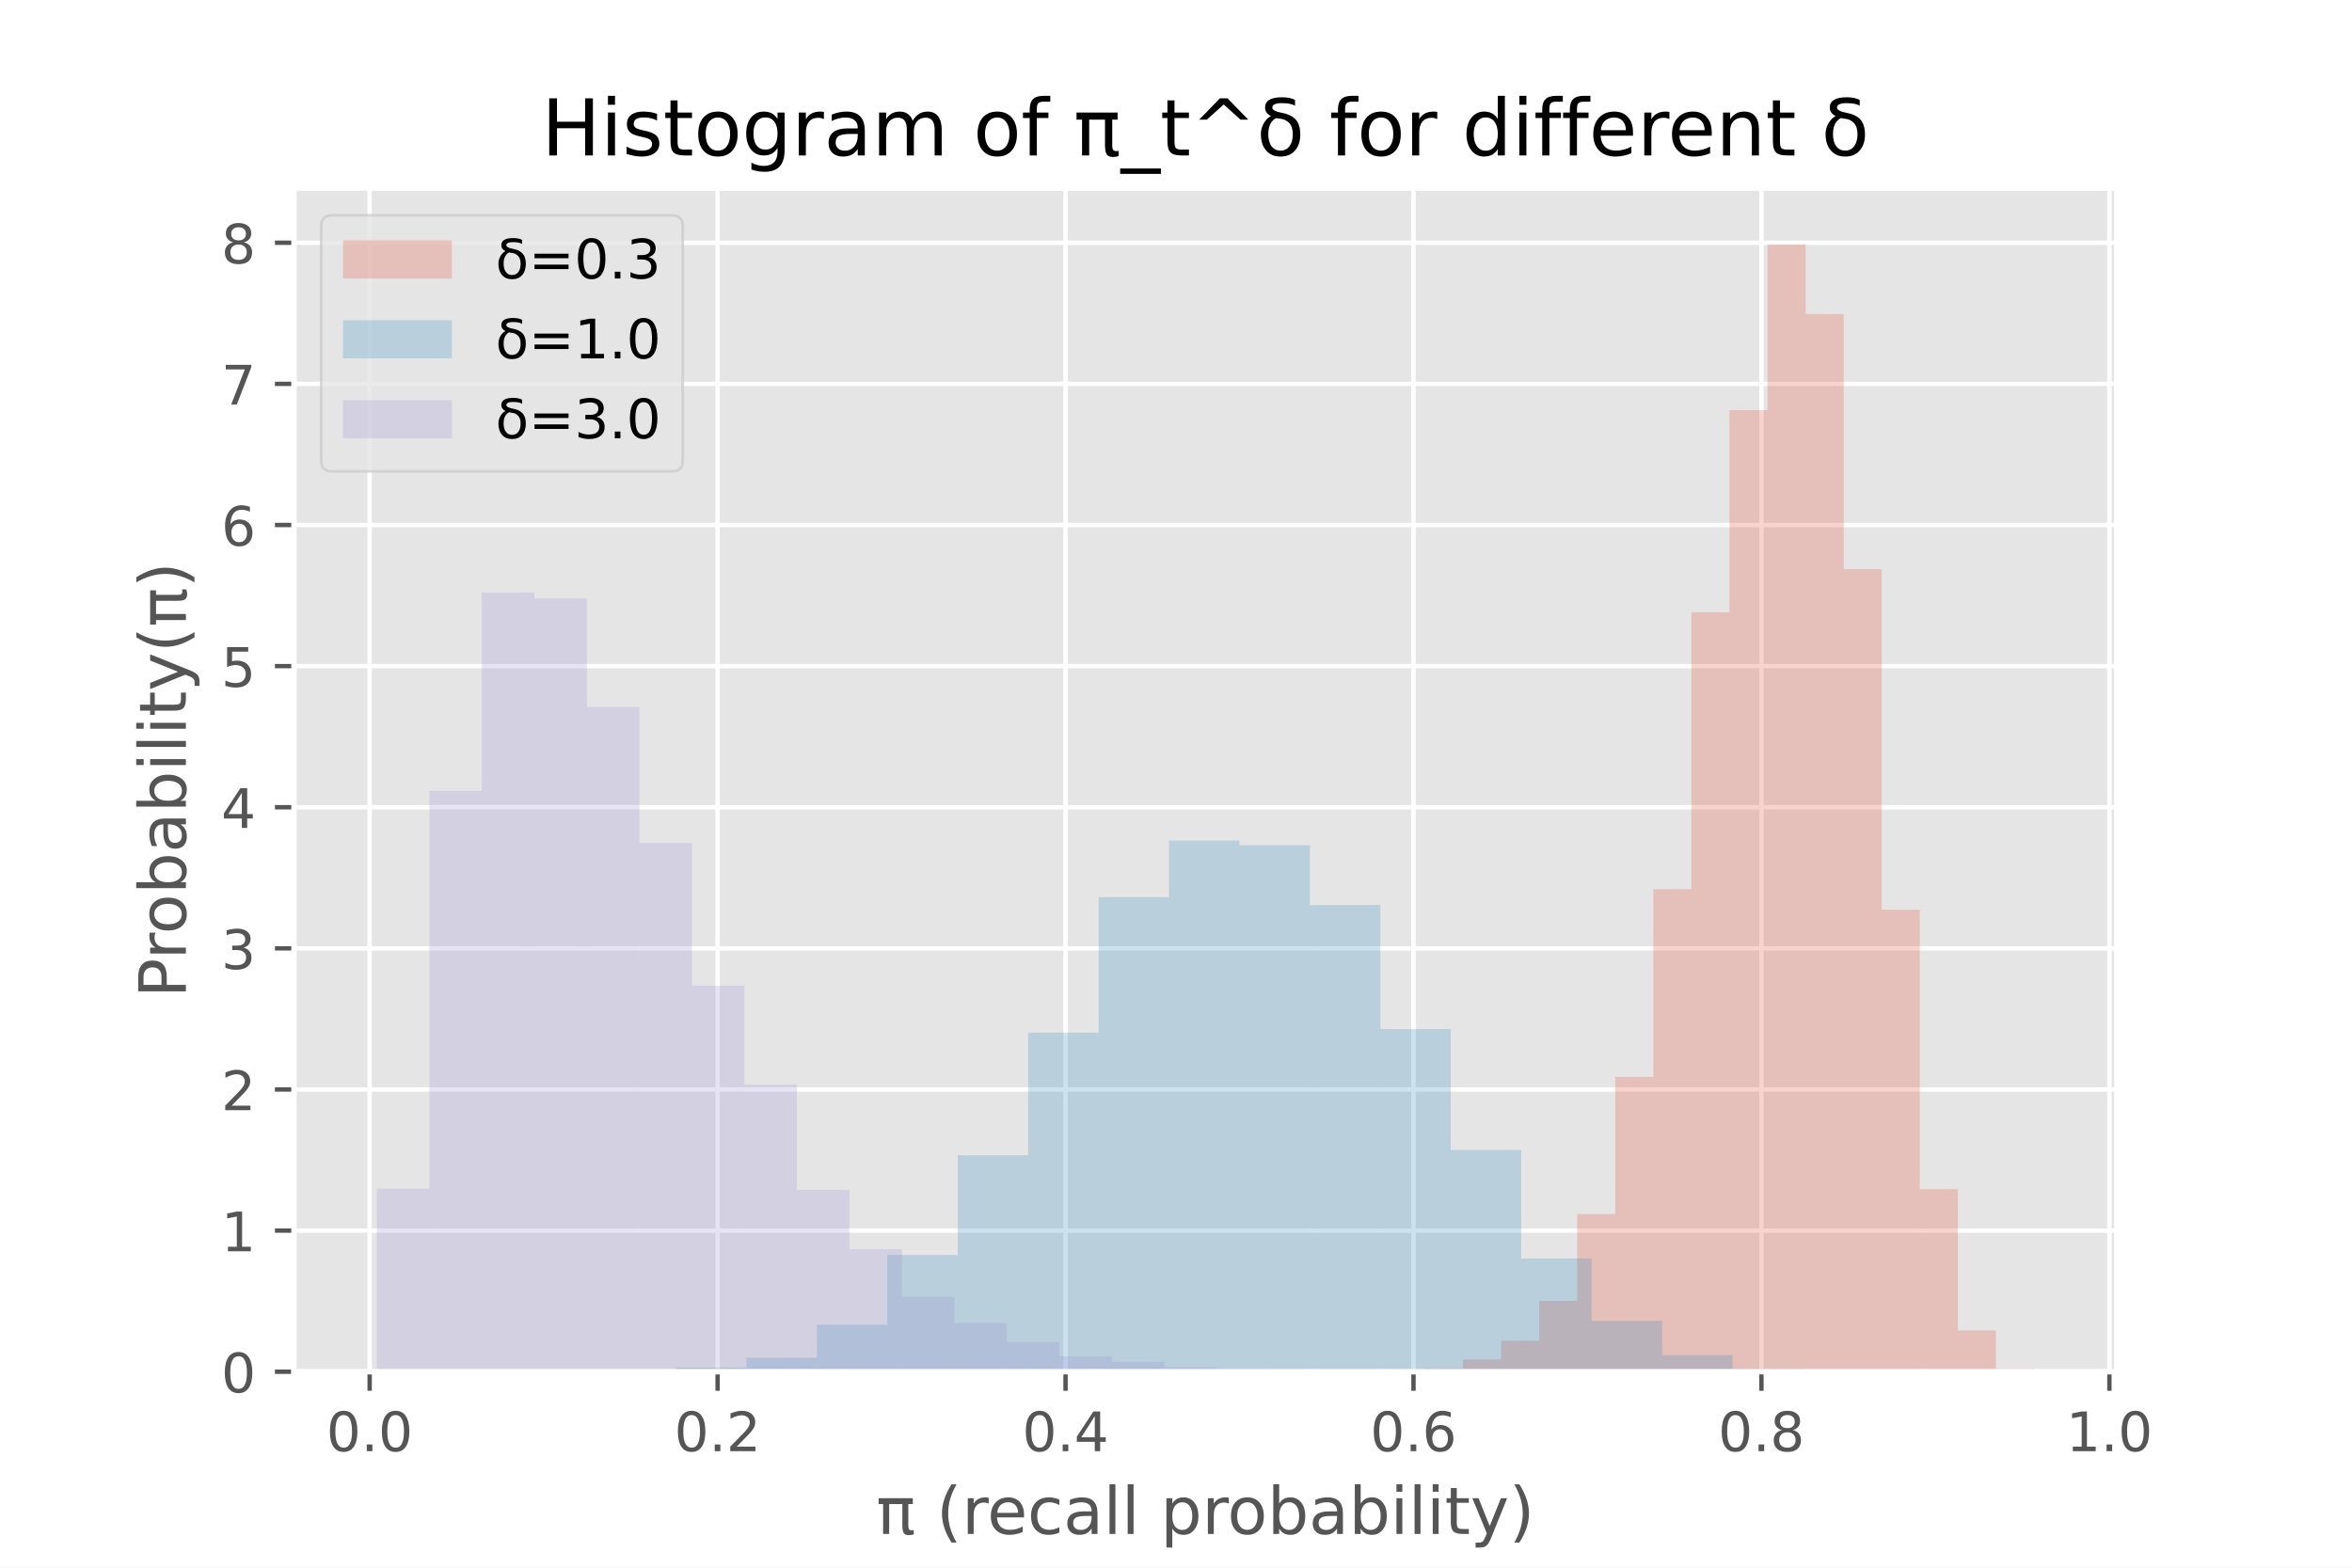
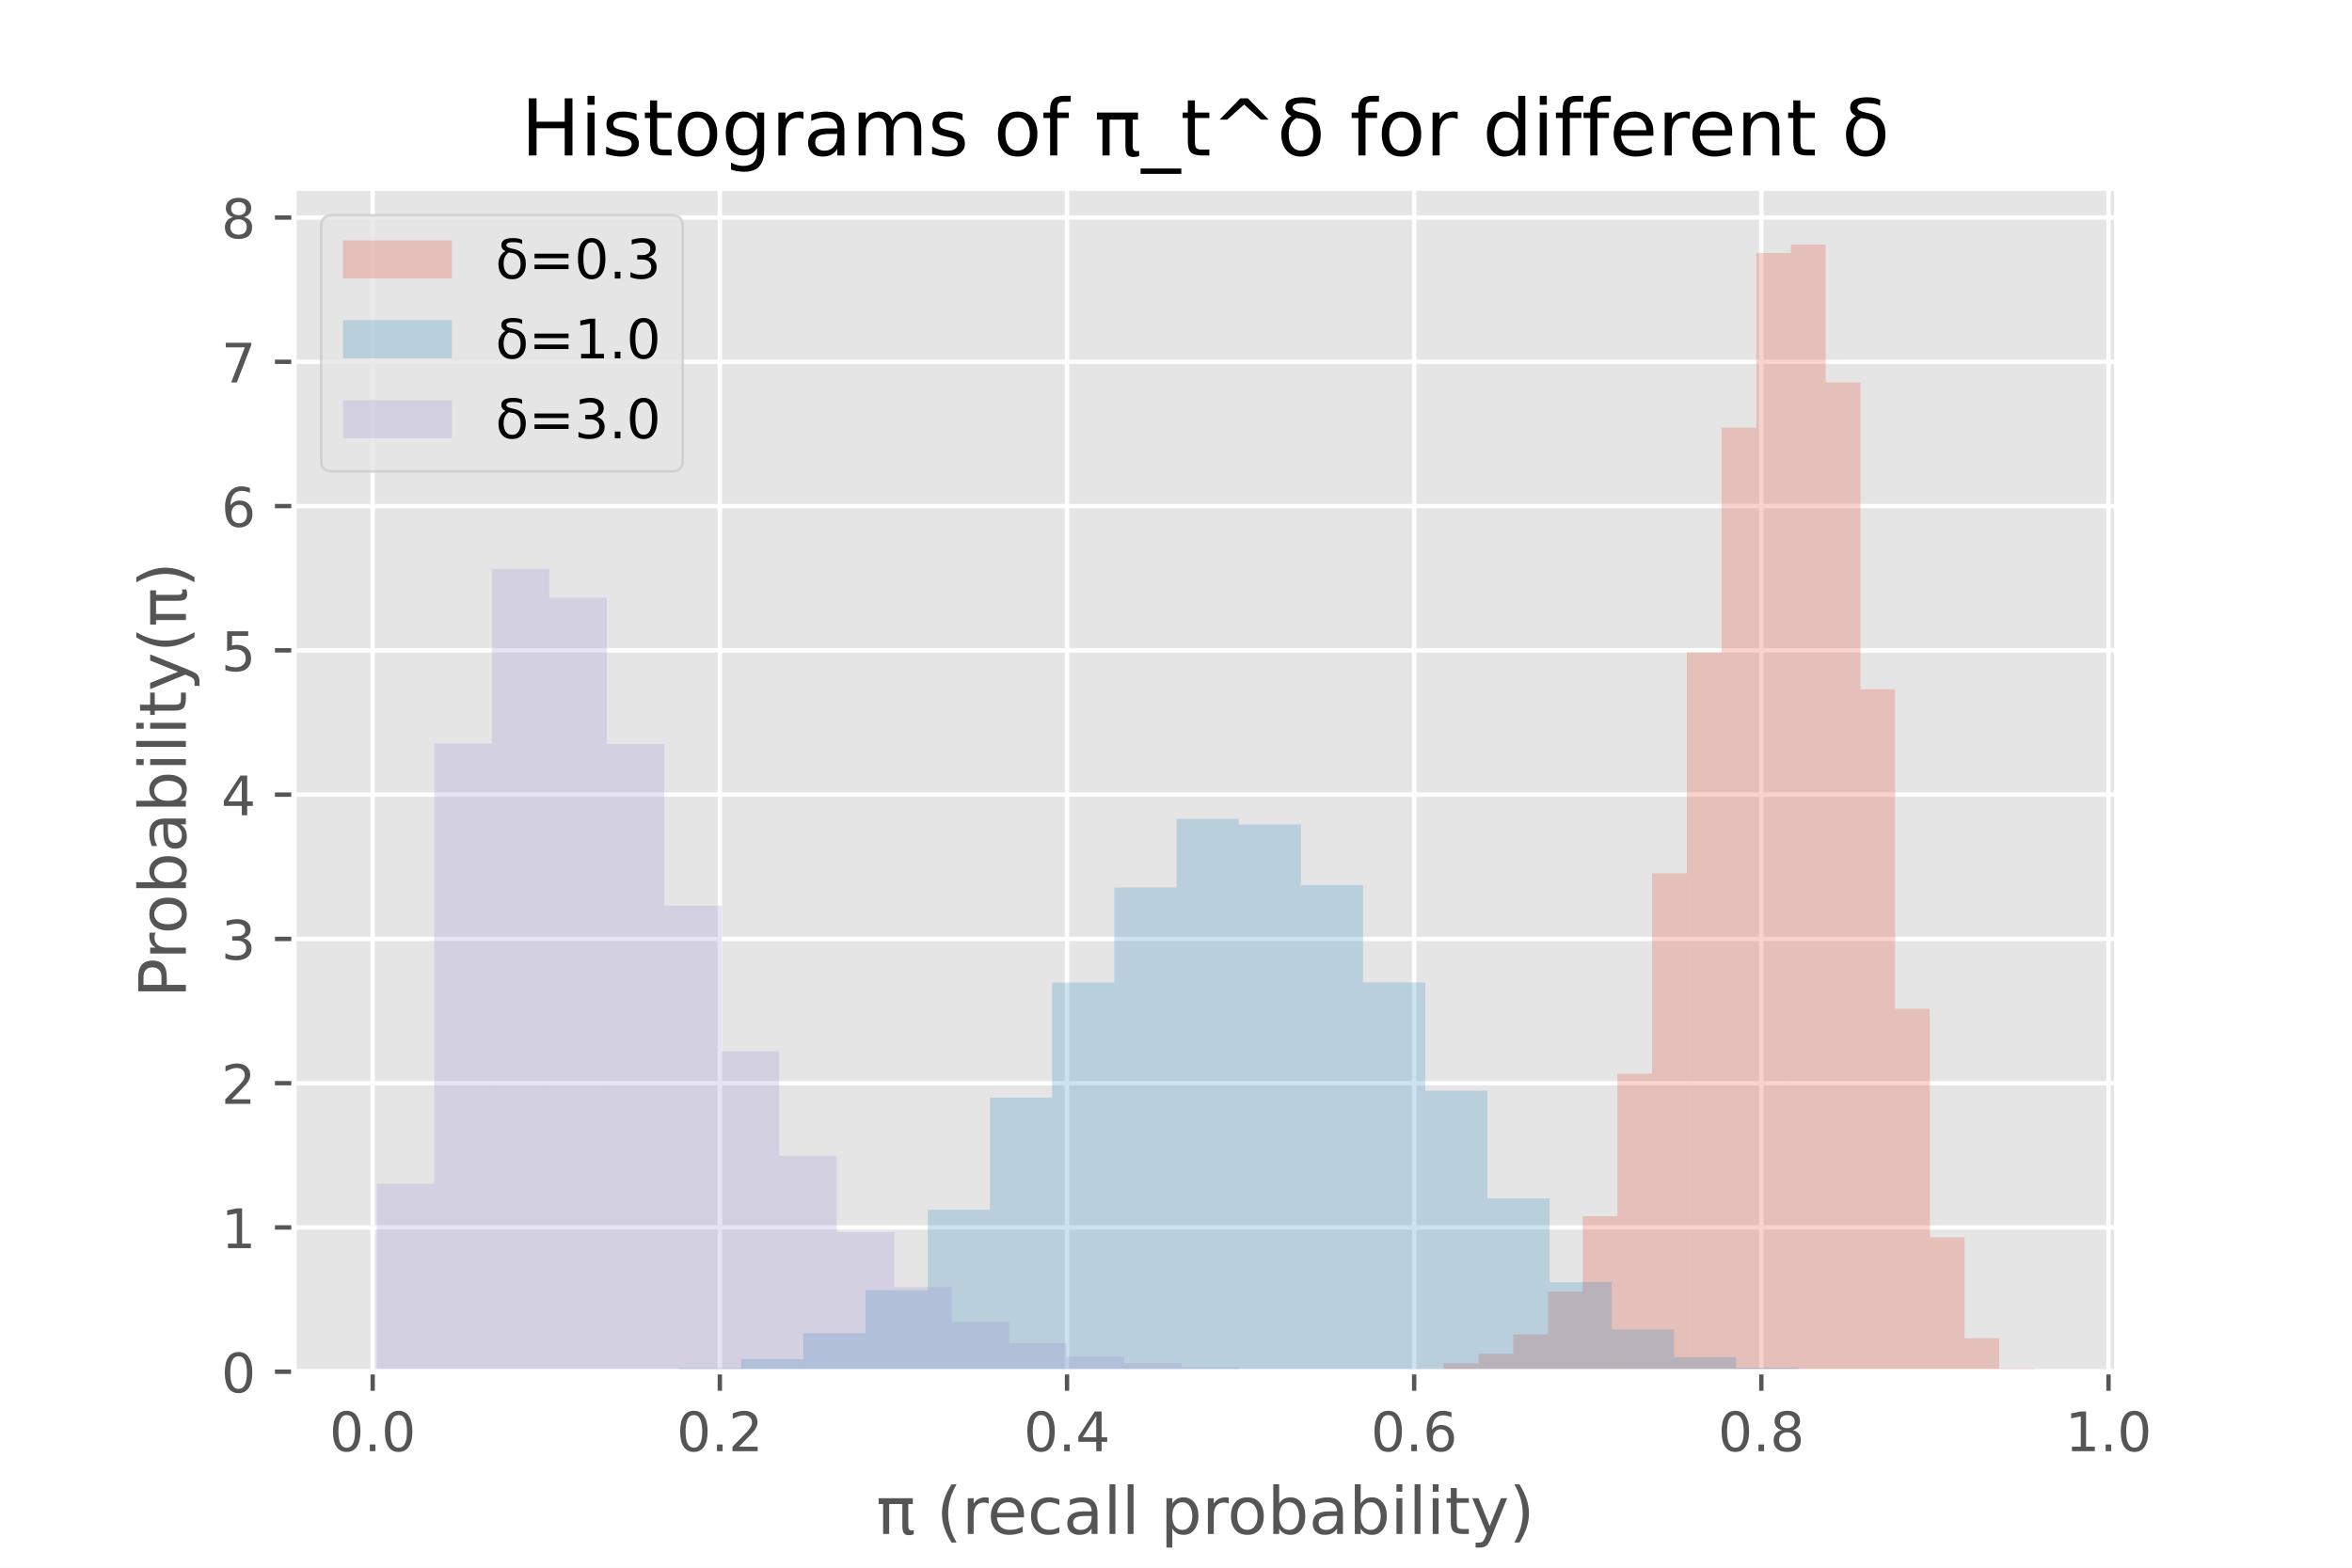
<svg xmlns="http://www.w3.org/2000/svg" xmlns:xlink="http://www.w3.org/1999/xlink" height="288pt" version="1.1" viewBox="0 0 432 288" width="432pt">
  <defs>
    <style type="text/css">
*{stroke-linecap:butt;stroke-linejoin:round;}
  </style>
  </defs>
  <g id="figure_1">
    <g id="patch_1">
      <path d="M 0 288  L 432 288  L 432 0  L 0 0  z " style="fill:#ffffff;" />
    </g>
    <g id="axes_1">
      <g id="patch_2">
        <path d="M 54 252  L 388.8 252  L 388.8 34.56  L 54 34.56  z " style="fill:#e5e5e5;" />
      </g>
      <g id="matplotlib.axis_1">
        <g id="xtick_1">
          <g id="line2d_1">
-             <path clip-path="url(#p11c2af226e)" d="M 67.895 252  L 67.895 34.56  " style="fill:none;stroke:#ffffff;stroke-linecap:square;stroke-width:0.8;" />
+             <path clip-path="url(#p86a3fba70f)" d="M 68.453 252  L 68.453 34.56  " style="fill:none;stroke:#ffffff;stroke-linecap:square;stroke-width:0.8;" />
          </g>
          <g id="line2d_2">
            <defs>
-               <path d="M 0 0  L 0 3.5  " id="mf89845ce5e" style="stroke:#555555;stroke-width:0.8;" />
+               <path d="M 0 0  L 0 3.5  " id="m548a7427c8" style="stroke:#555555;stroke-width:0.8;" />
            </defs>
            <g>
-               <use style="fill:#555555;stroke:#555555;stroke-width:0.8;" x="67.895" xlink:href="#mf89845ce5e" y="252" />
+               <use style="fill:#555555;stroke:#555555;stroke-width:0.8;" x="68.453" xlink:href="#m548a7427c8" y="252" />
            </g>
          </g>
          <g id="text_1">
-             <text style="fill:#555555;font-family:DejaVu Sans;font-size:10px;font-style:normal;font-weight:400;text-anchor:middle;" transform="rotate(-0, 67.89538, 266.5984)" x="67.895" y="266.598">0.0</text>
+             <text style="fill:#555555;font-family:DejaVu Sans;font-size:10px;font-style:normal;font-weight:400;text-anchor:middle;" transform="rotate(-0, 68.45285, 266.5984)" x="68.453" y="266.598">0.0</text>
          </g>
        </g>
        <g id="xtick_2">
          <g id="line2d_3">
-             <path clip-path="url(#p11c2af226e)" d="M 131.804 252  L 131.804 34.56  " style="fill:none;stroke:#ffffff;stroke-linecap:square;stroke-width:0.8;" />
+             <path clip-path="url(#p86a3fba70f)" d="M 132.217 252  L 132.217 34.56  " style="fill:none;stroke:#ffffff;stroke-linecap:square;stroke-width:0.8;" />
          </g>
          <g id="line2d_4">
            <g>
-               <use style="fill:#555555;stroke:#555555;stroke-width:0.8;" x="131.804" xlink:href="#mf89845ce5e" y="252" />
+               <use style="fill:#555555;stroke:#555555;stroke-width:0.8;" x="132.217" xlink:href="#m548a7427c8" y="252" />
            </g>
          </g>
          <g id="text_2">
-             <text style="fill:#555555;font-family:DejaVu Sans;font-size:10px;font-style:normal;font-weight:400;text-anchor:middle;" transform="rotate(-0, 131.8044, 266.5984)" x="131.804" y="266.598">0.2</text>
+             <text style="fill:#555555;font-family:DejaVu Sans;font-size:10px;font-style:normal;font-weight:400;text-anchor:middle;" transform="rotate(-0, 132.2174, 266.5984)" x="132.217" y="266.598">0.2</text>
          </g>
        </g>
        <g id="xtick_3">
          <g id="line2d_5">
-             <path clip-path="url(#p11c2af226e)" d="M 195.713 252  L 195.713 34.56  " style="fill:none;stroke:#ffffff;stroke-linecap:square;stroke-width:0.8;" />
+             <path clip-path="url(#p86a3fba70f)" d="M 195.982 252  L 195.982 34.56  " style="fill:none;stroke:#ffffff;stroke-linecap:square;stroke-width:0.8;" />
          </g>
          <g id="line2d_6">
            <g>
-               <use style="fill:#555555;stroke:#555555;stroke-width:0.8;" x="195.713" xlink:href="#mf89845ce5e" y="252" />
+               <use style="fill:#555555;stroke:#555555;stroke-width:0.8;" x="195.982" xlink:href="#m548a7427c8" y="252" />
            </g>
          </g>
          <g id="text_3">
-             <text style="fill:#555555;font-family:DejaVu Sans;font-size:10px;font-style:normal;font-weight:400;text-anchor:middle;" transform="rotate(-0, 195.7133, 266.5984)" x="195.713" y="266.598">0.4</text>
+             <text style="fill:#555555;font-family:DejaVu Sans;font-size:10px;font-style:normal;font-weight:400;text-anchor:middle;" transform="rotate(-0, 195.9819, 266.5984)" x="195.982" y="266.598">0.4</text>
          </g>
        </g>
        <g id="xtick_4">
          <g id="line2d_7">
-             <path clip-path="url(#p11c2af226e)" d="M 259.622 252  L 259.622 34.56  " style="fill:none;stroke:#ffffff;stroke-linecap:square;stroke-width:0.8;" />
+             <path clip-path="url(#p86a3fba70f)" d="M 259.746 252  L 259.746 34.56  " style="fill:none;stroke:#ffffff;stroke-linecap:square;stroke-width:0.8;" />
          </g>
          <g id="line2d_8">
            <g>
-               <use style="fill:#555555;stroke:#555555;stroke-width:0.8;" x="259.622" xlink:href="#mf89845ce5e" y="252" />
+               <use style="fill:#555555;stroke:#555555;stroke-width:0.8;" x="259.746" xlink:href="#m548a7427c8" y="252" />
            </g>
          </g>
          <g id="text_4">
-             <text style="fill:#555555;font-family:DejaVu Sans;font-size:10px;font-style:normal;font-weight:400;text-anchor:middle;" transform="rotate(-0, 259.6223, 266.5984)" x="259.622" y="266.598">0.6</text>
+             <text style="fill:#555555;font-family:DejaVu Sans;font-size:10px;font-style:normal;font-weight:400;text-anchor:middle;" transform="rotate(-0, 259.7464, 266.5984)" x="259.746" y="266.598">0.6</text>
          </g>
        </g>
        <g id="xtick_5">
          <g id="line2d_9">
-             <path clip-path="url(#p11c2af226e)" d="M 323.531 252  L 323.531 34.56  " style="fill:none;stroke:#ffffff;stroke-linecap:square;stroke-width:0.8;" />
+             <path clip-path="url(#p86a3fba70f)" d="M 323.511 252  L 323.511 34.56  " style="fill:none;stroke:#ffffff;stroke-linecap:square;stroke-width:0.8;" />
          </g>
          <g id="line2d_10">
            <g>
-               <use style="fill:#555555;stroke:#555555;stroke-width:0.8;" x="323.531" xlink:href="#mf89845ce5e" y="252" />
+               <use style="fill:#555555;stroke:#555555;stroke-width:0.8;" x="323.511" xlink:href="#m548a7427c8" y="252" />
            </g>
          </g>
          <g id="text_5">
-             <text style="fill:#555555;font-family:DejaVu Sans;font-size:10px;font-style:normal;font-weight:400;text-anchor:middle;" transform="rotate(-0, 323.5313, 266.5984)" x="323.531" y="266.598">0.8</text>
+             <text style="fill:#555555;font-family:DejaVu Sans;font-size:10px;font-style:normal;font-weight:400;text-anchor:middle;" transform="rotate(-0, 323.5109, 266.5984)" x="323.511" y="266.598">0.8</text>
          </g>
        </g>
        <g id="xtick_6">
          <g id="line2d_11">
-             <path clip-path="url(#p11c2af226e)" d="M 387.44 252  L 387.44 34.56  " style="fill:none;stroke:#ffffff;stroke-linecap:square;stroke-width:0.8;" />
+             <path clip-path="url(#p86a3fba70f)" d="M 387.275 252  L 387.275 34.56  " style="fill:none;stroke:#ffffff;stroke-linecap:square;stroke-width:0.8;" />
          </g>
          <g id="line2d_12">
            <g>
-               <use style="fill:#555555;stroke:#555555;stroke-width:0.8;" x="387.44" xlink:href="#mf89845ce5e" y="252" />
+               <use style="fill:#555555;stroke:#555555;stroke-width:0.8;" x="387.275" xlink:href="#m548a7427c8" y="252" />
            </g>
          </g>
          <g id="text_6">
-             <text style="fill:#555555;font-family:DejaVu Sans;font-size:10px;font-style:normal;font-weight:400;text-anchor:middle;" transform="rotate(-0, 387.4403, 266.5984)" x="387.44" y="266.598">1.0</text>
+             <text style="fill:#555555;font-family:DejaVu Sans;font-size:10px;font-style:normal;font-weight:400;text-anchor:middle;" transform="rotate(-0, 387.2755, 266.5984)" x="387.275" y="266.598">1.0</text>
          </g>
        </g>
        <g id="text_7">
          <text style="fill:#555555;font-family:DejaVu Sans;font-size:12px;font-style:normal;font-weight:400;text-anchor:middle;" transform="rotate(-0, 221.4, 281.7962)" x="221.4" y="281.796">π (recall probability)</text>
        </g>
      </g>
      <g id="matplotlib.axis_2">
        <g id="ytick_1">
          <g id="line2d_13">
-             <path clip-path="url(#p11c2af226e)" d="M 54 252  L 388.8 252  " style="fill:none;stroke:#ffffff;stroke-linecap:square;stroke-width:0.8;" />
+             <path clip-path="url(#p86a3fba70f)" d="M 54 252  L 388.8 252  " style="fill:none;stroke:#ffffff;stroke-linecap:square;stroke-width:0.8;" />
          </g>
          <g id="line2d_14">
            <defs>
-               <path d="M 0 0  L -3.5 0  " id="m8358f650d2" style="stroke:#555555;stroke-width:0.8;" />
+               <path d="M 0 0  L -3.5 0  " id="m97b35343f0" style="stroke:#555555;stroke-width:0.8;" />
            </defs>
            <g>
-               <use style="fill:#555555;stroke:#555555;stroke-width:0.8;" x="54" xlink:href="#m8358f650d2" y="252" />
+               <use style="fill:#555555;stroke:#555555;stroke-width:0.8;" x="54" xlink:href="#m97b35343f0" y="252" />
            </g>
          </g>
          <g id="text_8">
            <text style="fill:#555555;font-family:DejaVu Sans;font-size:10px;font-style:normal;font-weight:400;text-anchor:end;" transform="rotate(-0, 47, 255.7992)" x="47" y="255.799">0</text>
          </g>
        </g>
        <g id="ytick_2">
          <g id="line2d_15">
-             <path clip-path="url(#p11c2af226e)" d="M 54 226.074  L 388.8 226.074  " style="fill:none;stroke:#ffffff;stroke-linecap:square;stroke-width:0.8;" />
+             <path clip-path="url(#p86a3fba70f)" d="M 54 225.495  L 388.8 225.495  " style="fill:none;stroke:#ffffff;stroke-linecap:square;stroke-width:0.8;" />
          </g>
          <g id="line2d_16">
            <g>
-               <use style="fill:#555555;stroke:#555555;stroke-width:0.8;" x="54" xlink:href="#m8358f650d2" y="226.074" />
+               <use style="fill:#555555;stroke:#555555;stroke-width:0.8;" x="54" xlink:href="#m97b35343f0" y="225.495" />
            </g>
          </g>
          <g id="text_9">
-             <text style="fill:#555555;font-family:DejaVu Sans;font-size:10px;font-style:normal;font-weight:400;text-anchor:end;" transform="rotate(-0, 47, 229.8734)" x="47" y="229.873">1</text>
+             <text style="fill:#555555;font-family:DejaVu Sans;font-size:10px;font-style:normal;font-weight:400;text-anchor:end;" transform="rotate(-0, 47, 229.2944)" x="47" y="229.294">1</text>
          </g>
        </g>
        <g id="ytick_3">
          <g id="line2d_17">
-             <path clip-path="url(#p11c2af226e)" d="M 54 200.148  L 388.8 200.148  " style="fill:none;stroke:#ffffff;stroke-linecap:square;stroke-width:0.8;" />
+             <path clip-path="url(#p86a3fba70f)" d="M 54 198.99  L 388.8 198.99  " style="fill:none;stroke:#ffffff;stroke-linecap:square;stroke-width:0.8;" />
          </g>
          <g id="line2d_18">
            <g>
-               <use style="fill:#555555;stroke:#555555;stroke-width:0.8;" x="54" xlink:href="#m8358f650d2" y="200.148" />
+               <use style="fill:#555555;stroke:#555555;stroke-width:0.8;" x="54" xlink:href="#m97b35343f0" y="198.99" />
            </g>
          </g>
          <g id="text_10">
-             <text style="fill:#555555;font-family:DejaVu Sans;font-size:10px;font-style:normal;font-weight:400;text-anchor:end;" transform="rotate(-0, 47, 203.9476)" x="47" y="203.948">2</text>
+             <text style="fill:#555555;font-family:DejaVu Sans;font-size:10px;font-style:normal;font-weight:400;text-anchor:end;" transform="rotate(-0, 47, 202.7897)" x="47" y="202.79">2</text>
          </g>
        </g>
        <g id="ytick_4">
          <g id="line2d_19">
-             <path clip-path="url(#p11c2af226e)" d="M 54 174.222  L 388.8 174.222  " style="fill:none;stroke:#ffffff;stroke-linecap:square;stroke-width:0.8;" />
+             <path clip-path="url(#p86a3fba70f)" d="M 54 172.486  L 388.8 172.486  " style="fill:none;stroke:#ffffff;stroke-linecap:square;stroke-width:0.8;" />
          </g>
          <g id="line2d_20">
            <g>
-               <use style="fill:#555555;stroke:#555555;stroke-width:0.8;" x="54" xlink:href="#m8358f650d2" y="174.222" />
+               <use style="fill:#555555;stroke:#555555;stroke-width:0.8;" x="54" xlink:href="#m97b35343f0" y="172.486" />
            </g>
          </g>
          <g id="text_11">
-             <text style="fill:#555555;font-family:DejaVu Sans;font-size:10px;font-style:normal;font-weight:400;text-anchor:end;" transform="rotate(-0, 47, 178.0217)" x="47" y="178.022">3</text>
+             <text style="fill:#555555;font-family:DejaVu Sans;font-size:10px;font-style:normal;font-weight:400;text-anchor:end;" transform="rotate(-0, 47, 176.2849)" x="47" y="176.285">3</text>
          </g>
        </g>
        <g id="ytick_5">
          <g id="line2d_21">
-             <path clip-path="url(#p11c2af226e)" d="M 54 148.297  L 388.8 148.297  " style="fill:none;stroke:#ffffff;stroke-linecap:square;stroke-width:0.8;" />
+             <path clip-path="url(#p86a3fba70f)" d="M 54 145.981  L 388.8 145.981  " style="fill:none;stroke:#ffffff;stroke-linecap:square;stroke-width:0.8;" />
          </g>
          <g id="line2d_22">
            <g>
-               <use style="fill:#555555;stroke:#555555;stroke-width:0.8;" x="54" xlink:href="#m8358f650d2" y="148.297" />
+               <use style="fill:#555555;stroke:#555555;stroke-width:0.8;" x="54" xlink:href="#m97b35343f0" y="145.981" />
            </g>
          </g>
          <g id="text_12">
-             <text style="fill:#555555;font-family:DejaVu Sans;font-size:10px;font-style:normal;font-weight:400;text-anchor:end;" transform="rotate(-0, 47, 152.0959)" x="47" y="152.096">4</text>
+             <text style="fill:#555555;font-family:DejaVu Sans;font-size:10px;font-style:normal;font-weight:400;text-anchor:end;" transform="rotate(-0, 47, 149.7801)" x="47" y="149.78">4</text>
          </g>
        </g>
        <g id="ytick_6">
          <g id="line2d_23">
-             <path clip-path="url(#p11c2af226e)" d="M 54 122.371  L 388.8 122.371  " style="fill:none;stroke:#ffffff;stroke-linecap:square;stroke-width:0.8;" />
+             <path clip-path="url(#p86a3fba70f)" d="M 54 119.476  L 388.8 119.476  " style="fill:none;stroke:#ffffff;stroke-linecap:square;stroke-width:0.8;" />
          </g>
          <g id="line2d_24">
            <g>
-               <use style="fill:#555555;stroke:#555555;stroke-width:0.8;" x="54" xlink:href="#m8358f650d2" y="122.371" />
+               <use style="fill:#555555;stroke:#555555;stroke-width:0.8;" x="54" xlink:href="#m97b35343f0" y="119.476" />
            </g>
          </g>
          <g id="text_13">
-             <text style="fill:#555555;font-family:DejaVu Sans;font-size:10px;font-style:normal;font-weight:400;text-anchor:end;" transform="rotate(-0, 47, 126.17)" x="47" y="126.17">5</text>
+             <text style="fill:#555555;font-family:DejaVu Sans;font-size:10px;font-style:normal;font-weight:400;text-anchor:end;" transform="rotate(-0, 47, 123.2753)" x="47" y="123.275">5</text>
          </g>
        </g>
        <g id="ytick_7">
          <g id="line2d_25">
-             <path clip-path="url(#p11c2af226e)" d="M 54 96.445  L 388.8 96.445  " style="fill:none;stroke:#ffffff;stroke-linecap:square;stroke-width:0.8;" />
+             <path clip-path="url(#p86a3fba70f)" d="M 54 92.971  L 388.8 92.971  " style="fill:none;stroke:#ffffff;stroke-linecap:square;stroke-width:0.8;" />
          </g>
          <g id="line2d_26">
            <g>
-               <use style="fill:#555555;stroke:#555555;stroke-width:0.8;" x="54" xlink:href="#m8358f650d2" y="96.445" />
+               <use style="fill:#555555;stroke:#555555;stroke-width:0.8;" x="54" xlink:href="#m97b35343f0" y="92.971" />
            </g>
          </g>
          <g id="text_14">
-             <text style="fill:#555555;font-family:DejaVu Sans;font-size:10px;font-style:normal;font-weight:400;text-anchor:end;" transform="rotate(-0, 47, 100.2442)" x="47" y="100.244">6</text>
+             <text style="fill:#555555;font-family:DejaVu Sans;font-size:10px;font-style:normal;font-weight:400;text-anchor:end;" transform="rotate(-0, 47, 96.77054)" x="47" y="96.771">6</text>
          </g>
        </g>
        <g id="ytick_8">
          <g id="line2d_27">
-             <path clip-path="url(#p11c2af226e)" d="M 54 70.519  L 388.8 70.519  " style="fill:none;stroke:#ffffff;stroke-linecap:square;stroke-width:0.8;" />
+             <path clip-path="url(#p86a3fba70f)" d="M 54 66.467  L 388.8 66.467  " style="fill:none;stroke:#ffffff;stroke-linecap:square;stroke-width:0.8;" />
          </g>
          <g id="line2d_28">
            <g>
-               <use style="fill:#555555;stroke:#555555;stroke-width:0.8;" x="54" xlink:href="#m8358f650d2" y="70.519" />
+               <use style="fill:#555555;stroke:#555555;stroke-width:0.8;" x="54" xlink:href="#m97b35343f0" y="66.467" />
            </g>
          </g>
          <g id="text_15">
-             <text style="fill:#555555;font-family:DejaVu Sans;font-size:10px;font-style:normal;font-weight:400;text-anchor:end;" transform="rotate(-0, 47, 74.31838)" x="47" y="74.318">7</text>
+             <text style="fill:#555555;font-family:DejaVu Sans;font-size:10px;font-style:normal;font-weight:400;text-anchor:end;" transform="rotate(-0, 47, 70.26576)" x="47" y="70.266">7</text>
          </g>
        </g>
        <g id="ytick_9">
          <g id="line2d_29">
-             <path clip-path="url(#p11c2af226e)" d="M 54 44.593  L 388.8 44.593  " style="fill:none;stroke:#ffffff;stroke-linecap:square;stroke-width:0.8;" />
+             <path clip-path="url(#p86a3fba70f)" d="M 54 39.962  L 388.8 39.962  " style="fill:none;stroke:#ffffff;stroke-linecap:square;stroke-width:0.8;" />
          </g>
          <g id="line2d_30">
            <g>
-               <use style="fill:#555555;stroke:#555555;stroke-width:0.8;" x="54" xlink:href="#m8358f650d2" y="44.593" />
+               <use style="fill:#555555;stroke:#555555;stroke-width:0.8;" x="54" xlink:href="#m97b35343f0" y="39.962" />
            </g>
          </g>
          <g id="text_16">
-             <text style="fill:#555555;font-family:DejaVu Sans;font-size:10px;font-style:normal;font-weight:400;text-anchor:end;" transform="rotate(-0, 47, 48.39254)" x="47" y="48.393">8</text>
+             <text style="fill:#555555;font-family:DejaVu Sans;font-size:10px;font-style:normal;font-weight:400;text-anchor:end;" transform="rotate(-0, 47, 43.76098)" x="47" y="43.761">8</text>
          </g>
        </g>
        <g id="text_17">
          <text style="fill:#555555;font-family:DejaVu Sans;font-size:12px;font-style:normal;font-weight:400;text-anchor:middle;" transform="rotate(-90, 34.14187, 143.28)" x="34.142" y="143.28">Probability(π)</text>
        </g>
      </g>
      <g id="patch_3">
-         <path clip-path="url(#p11c2af226e)" d="M 233.772 252  L 240.763 252  L 240.763 251.953  L 233.772 251.953  z " style="fill:#e24a33;opacity:0.25;" />
+         <path clip-path="url(#p86a3fba70f)" d="M 246.071 252  L 252.447 252  L 252.447 251.894  L 246.071 251.894  z " style="fill:#e24a33;opacity:0.25;" />
      </g>
      <g id="patch_4">
-         <path clip-path="url(#p11c2af226e)" d="M 240.763 252  L 247.753 252  L 247.753 251.976  L 240.763 251.976  z " style="fill:#e24a33;opacity:0.25;" />
+         <path clip-path="url(#p86a3fba70f)" d="M 252.447 252  L 258.823 252  L 258.823 251.867  L 252.447 251.867  z " style="fill:#e24a33;opacity:0.25;" />
      </g>
      <g id="patch_5">
-         <path clip-path="url(#p11c2af226e)" d="M 247.753 252  L 254.744 252  L 254.744 252  L 247.753 252  z " style="fill:#e24a33;opacity:0.25;" />
+         <path clip-path="url(#p86a3fba70f)" d="M 258.823 252  L 265.198 252  L 265.198 251.523  L 258.823 251.523  z " style="fill:#e24a33;opacity:0.25;" />
      </g>
      <g id="patch_6">
-         <path clip-path="url(#p11c2af226e)" d="M 254.744 252  L 261.734 252  L 261.734 251.81  L 254.744 251.81  z " style="fill:#e24a33;opacity:0.25;" />
+         <path clip-path="url(#p86a3fba70f)" d="M 265.198 252  L 271.574 252  L 271.574 250.462  L 265.198 250.462  z " style="fill:#e24a33;opacity:0.25;" />
      </g>
      <g id="patch_7">
-         <path clip-path="url(#p11c2af226e)" d="M 261.734 252  L 268.725 252  L 268.725 251.384  L 261.734 251.384  z " style="fill:#e24a33;opacity:0.25;" />
+         <path clip-path="url(#p86a3fba70f)" d="M 271.574 252  L 277.949 252  L 277.949 248.686  L 271.574 248.686  z " style="fill:#e24a33;opacity:0.25;" />
      </g>
      <g id="patch_8">
-         <path clip-path="url(#p11c2af226e)" d="M 268.725 252  L 275.715 252  L 275.715 249.748  L 268.725 249.748  z " style="fill:#e24a33;opacity:0.25;" />
+         <path clip-path="url(#p86a3fba70f)" d="M 277.949 252  L 284.325 252  L 284.325 245.161  L 277.949 245.161  z " style="fill:#e24a33;opacity:0.25;" />
      </g>
      <g id="patch_9">
-         <path clip-path="url(#p11c2af226e)" d="M 275.715 252  L 282.706 252  L 282.706 246.311  L 275.715 246.311  z " style="fill:#e24a33;opacity:0.25;" />
+         <path clip-path="url(#p86a3fba70f)" d="M 284.325 252  L 290.7 252  L 290.7 237.288  L 284.325 237.288  z " style="fill:#e24a33;opacity:0.25;" />
      </g>
      <g id="patch_10">
-         <path clip-path="url(#p11c2af226e)" d="M 282.706 252  L 289.696 252  L 289.696 238.988  L 282.706 238.988  z " style="fill:#e24a33;opacity:0.25;" />
+         <path clip-path="url(#p86a3fba70f)" d="M 290.7 252  L 297.076 252  L 297.076 223.424  L 290.7 223.424  z " style="fill:#e24a33;opacity:0.25;" />
      </g>
      <g id="patch_11">
-         <path clip-path="url(#p11c2af226e)" d="M 289.696 252  L 296.687 252  L 296.687 223.036  L 289.696 223.036  z " style="fill:#e24a33;opacity:0.25;" />
+         <path clip-path="url(#p86a3fba70f)" d="M 297.076 252  L 303.451 252  L 303.451 197.26  L 297.076 197.26  z " style="fill:#e24a33;opacity:0.25;" />
      </g>
      <g id="patch_12">
-         <path clip-path="url(#p11c2af226e)" d="M 296.687 252  L 303.677 252  L 303.677 197.841  L 296.687 197.841  z " style="fill:#e24a33;opacity:0.25;" />
+         <path clip-path="url(#p86a3fba70f)" d="M 303.451 252  L 309.827 252  L 309.827 160.439  L 303.451 160.439  z " style="fill:#e24a33;opacity:0.25;" />
      </g>
      <g id="patch_13">
-         <path clip-path="url(#p11c2af226e)" d="M 303.677 252  L 310.668 252  L 310.668 163.354  L 303.677 163.354  z " style="fill:#e24a33;opacity:0.25;" />
+         <path clip-path="url(#p86a3fba70f)" d="M 309.827 252  L 316.202 252  L 316.202 119.854  L 309.827 119.854  z " style="fill:#e24a33;opacity:0.25;" />
      </g>
      <g id="patch_14">
-         <path clip-path="url(#p11c2af226e)" d="M 310.668 252  L 317.658 252  L 317.658 112.489  L 310.668 112.489  z " style="fill:#e24a33;opacity:0.25;" />
+         <path clip-path="url(#p86a3fba70f)" d="M 316.202 252  L 322.578 252  L 322.578 78.554  L 316.202 78.554  z " style="fill:#e24a33;opacity:0.25;" />
      </g>
      <g id="patch_15">
-         <path clip-path="url(#p11c2af226e)" d="M 317.658 252  L 324.648 252  L 324.648 75.348  L 317.658 75.348  z " style="fill:#e24a33;opacity:0.25;" />
+         <path clip-path="url(#p86a3fba70f)" d="M 322.578 252  L 328.953 252  L 328.953 46.478  L 322.578 46.478  z " style="fill:#e24a33;opacity:0.25;" />
      </g>
      <g id="patch_16">
-         <path clip-path="url(#p11c2af226e)" d="M 324.648 252  L 331.639 252  L 331.639 44.914  L 324.648 44.914  z " style="fill:#e24a33;opacity:0.25;" />
+         <path clip-path="url(#p86a3fba70f)" d="M 328.953 252  L 335.329 252  L 335.329 44.914  L 328.953 44.914  z " style="fill:#e24a33;opacity:0.25;" />
      </g>
      <g id="patch_17">
-         <path clip-path="url(#p11c2af226e)" d="M 331.639 252  L 338.629 252  L 338.629 57.69  L 331.639 57.69  z " style="fill:#e24a33;opacity:0.25;" />
+         <path clip-path="url(#p86a3fba70f)" d="M 335.329 252  L 341.704 252  L 341.704 70.257  L 335.329 70.257  z " style="fill:#e24a33;opacity:0.25;" />
      </g>
      <g id="patch_18">
-         <path clip-path="url(#p11c2af226e)" d="M 338.629 252  L 345.62 252  L 345.62 104.573  L 338.629 104.573  z " style="fill:#e24a33;opacity:0.25;" />
+         <path clip-path="url(#p86a3fba70f)" d="M 341.704 252  L 348.08 252  L 348.08 126.614  L 341.704 126.614  z " style="fill:#e24a33;opacity:0.25;" />
      </g>
      <g id="patch_19">
-         <path clip-path="url(#p11c2af226e)" d="M 345.62 252  L 352.61 252  L 352.61 167.123  L 345.62 167.123  z " style="fill:#e24a33;opacity:0.25;" />
+         <path clip-path="url(#p86a3fba70f)" d="M 348.08 252  L 354.455 252  L 354.455 185.331  L 348.08 185.331  z " style="fill:#e24a33;opacity:0.25;" />
      </g>
      <g id="patch_20">
-         <path clip-path="url(#p11c2af226e)" d="M 352.61 252  L 359.601 252  L 359.601 218.461  L 352.61 218.461  z " style="fill:#e24a33;opacity:0.25;" />
+         <path clip-path="url(#p86a3fba70f)" d="M 354.455 252  L 360.831 252  L 360.831 227.32  L 354.455 227.32  z " style="fill:#e24a33;opacity:0.25;" />
      </g>
      <g id="patch_21">
-         <path clip-path="url(#p11c2af226e)" d="M 359.601 252  L 366.591 252  L 366.591 244.415  L 359.601 244.415  z " style="fill:#e24a33;opacity:0.25;" />
+         <path clip-path="url(#p86a3fba70f)" d="M 360.831 252  L 367.206 252  L 367.206 245.85  L 360.831 245.85  z " style="fill:#e24a33;opacity:0.25;" />
      </g>
      <g id="patch_22">
-         <path clip-path="url(#p11c2af226e)" d="M 366.591 252  L 373.582 252  L 373.582 251.479  L 366.591 251.479  z " style="fill:#e24a33;opacity:0.25;" />
+         <path clip-path="url(#p86a3fba70f)" d="M 367.206 252  L 373.582 252  L 373.582 251.39  L 367.206 251.39  z " style="fill:#e24a33;opacity:0.25;" />
      </g>
      <g id="patch_23">
-         <path clip-path="url(#p11c2af226e)" d="M 98.288 252  L 111.225 252  L 111.225 251.974  L 98.288 251.974  z " style="fill:#348abd;opacity:0.25;" />
+         <path clip-path="url(#p86a3fba70f)" d="M 113.302 252  L 124.724 252  L 124.724 251.882  L 113.302 251.882  z " style="fill:#348abd;opacity:0.25;" />
      </g>
      <g id="patch_24">
-         <path clip-path="url(#p11c2af226e)" d="M 111.225 252  L 124.162 252  L 124.162 251.91  L 111.225 251.91  z " style="fill:#348abd;opacity:0.25;" />
+         <path clip-path="url(#p86a3fba70f)" d="M 124.724 252  L 136.146 252  L 136.146 251.334  L 124.724 251.334  z " style="fill:#348abd;opacity:0.25;" />
      </g>
      <g id="patch_25">
-         <path clip-path="url(#p11c2af226e)" d="M 124.162 252  L 137.099 252  L 137.099 251.244  L 124.162 251.244  z " style="fill:#348abd;opacity:0.25;" />
+         <path clip-path="url(#p86a3fba70f)" d="M 136.146 252  L 147.567 252  L 147.567 249.677  L 136.146 249.677  z " style="fill:#348abd;opacity:0.25;" />
      </g>
      <g id="patch_26">
-         <path clip-path="url(#p11c2af226e)" d="M 137.099 252  L 150.036 252  L 150.036 249.426  L 137.099 249.426  z " style="fill:#348abd;opacity:0.25;" />
+         <path clip-path="url(#p86a3fba70f)" d="M 147.567 252  L 158.989 252  L 158.989 244.927  L 147.567 244.927  z " style="fill:#348abd;opacity:0.25;" />
      </g>
      <g id="patch_27">
-         <path clip-path="url(#p11c2af226e)" d="M 150.036 252  L 162.973 252  L 162.973 243.381  L 150.036 243.381  z " style="fill:#348abd;opacity:0.25;" />
+         <path clip-path="url(#p86a3fba70f)" d="M 158.989 252  L 170.411 252  L 170.411 237.04  L 158.989 237.04  z " style="fill:#348abd;opacity:0.25;" />
      </g>
      <g id="patch_28">
-         <path clip-path="url(#p11c2af226e)" d="M 162.973 252  L 175.91 252  L 175.91 230.548  L 162.973 230.548  z " style="fill:#348abd;opacity:0.25;" />
+         <path clip-path="url(#p86a3fba70f)" d="M 170.411 252  L 181.833 252  L 181.833 222.243  L 170.411 222.243  z " style="fill:#348abd;opacity:0.25;" />
      </g>
      <g id="patch_29">
-         <path clip-path="url(#p11c2af226e)" d="M 175.91 252  L 188.847 252  L 188.847 212.233  L 175.91 212.233  z " style="fill:#348abd;opacity:0.25;" />
+         <path clip-path="url(#p86a3fba70f)" d="M 181.833 252  L 193.254 252  L 193.254 201.661  L 181.833 201.661  z " style="fill:#348abd;opacity:0.25;" />
      </g>
      <g id="patch_30">
-         <path clip-path="url(#p11c2af226e)" d="M 188.847 252  L 201.784 252  L 201.784 189.692  L 188.847 189.692  z " style="fill:#348abd;opacity:0.25;" />
+         <path clip-path="url(#p86a3fba70f)" d="M 193.254 252  L 204.676 252  L 204.676 180.516  L 193.254 180.516  z " style="fill:#348abd;opacity:0.25;" />
      </g>
      <g id="patch_31">
-         <path clip-path="url(#p11c2af226e)" d="M 201.784 252  L 214.721 252  L 214.721 164.82  L 201.784 164.82  z " style="fill:#348abd;opacity:0.25;" />
+         <path clip-path="url(#p86a3fba70f)" d="M 204.676 252  L 216.098 252  L 216.098 163.041  L 204.676 163.041  z " style="fill:#348abd;opacity:0.25;" />
      </g>
      <g id="patch_32">
-         <path clip-path="url(#p11c2af226e)" d="M 214.721 252  L 227.658 252  L 227.658 154.42  L 214.721 154.42  z " style="fill:#348abd;opacity:0.25;" />
+         <path clip-path="url(#p86a3fba70f)" d="M 216.098 252  L 227.52 252  L 227.52 150.449  L 216.098 150.449  z " style="fill:#348abd;opacity:0.25;" />
      </g>
      <g id="patch_33">
-         <path clip-path="url(#p11c2af226e)" d="M 227.658 252  L 240.595 252  L 240.595 155.278  L 227.658 155.278  z " style="fill:#348abd;opacity:0.25;" />
+         <path clip-path="url(#p86a3fba70f)" d="M 227.52 252  L 238.941 252  L 238.941 151.47  L 227.52 151.47  z " style="fill:#348abd;opacity:0.25;" />
      </g>
      <g id="patch_34">
-         <path clip-path="url(#p11c2af226e)" d="M 240.595 252  L 253.532 252  L 253.532 166.267  L 240.595 166.267  z " style="fill:#348abd;opacity:0.25;" />
+         <path clip-path="url(#p86a3fba70f)" d="M 238.941 252  L 250.363 252  L 250.363 162.627  L 238.941 162.627  z " style="fill:#348abd;opacity:0.25;" />
      </g>
      <g id="patch_35">
-         <path clip-path="url(#p11c2af226e)" d="M 253.532 252  L 266.469 252  L 266.469 189.052  L 253.532 189.052  z " style="fill:#348abd;opacity:0.25;" />
+         <path clip-path="url(#p86a3fba70f)" d="M 250.363 252  L 261.785 252  L 261.785 180.487  L 250.363 180.487  z " style="fill:#348abd;opacity:0.25;" />
      </g>
      <g id="patch_36">
-         <path clip-path="url(#p11c2af226e)" d="M 266.469 252  L 279.406 252  L 279.406 211.26  L 266.469 211.26  z " style="fill:#348abd;opacity:0.25;" />
+         <path clip-path="url(#p86a3fba70f)" d="M 261.785 252  L 273.207 252  L 273.207 200.374  L 261.785 200.374  z " style="fill:#348abd;opacity:0.25;" />
      </g>
      <g id="patch_37">
-         <path clip-path="url(#p11c2af226e)" d="M 279.406 252  L 292.343 252  L 292.343 231.188  L 279.406 231.188  z " style="fill:#348abd;opacity:0.25;" />
+         <path clip-path="url(#p86a3fba70f)" d="M 273.207 252  L 284.629 252  L 284.629 220.157  L 273.207 220.157  z " style="fill:#348abd;opacity:0.25;" />
      </g>
      <g id="patch_38">
-         <path clip-path="url(#p11c2af226e)" d="M 292.343 252  L 305.28 252  L 305.28 242.663  L 292.343 242.663  z " style="fill:#348abd;opacity:0.25;" />
+         <path clip-path="url(#p86a3fba70f)" d="M 284.629 252  L 296.05 252  L 296.05 235.546  L 284.629 235.546  z " style="fill:#348abd;opacity:0.25;" />
      </g>
      <g id="patch_39">
-         <path clip-path="url(#p11c2af226e)" d="M 305.28 252  L 318.217 252  L 318.217 248.952  L 305.28 248.952  z " style="fill:#348abd;opacity:0.25;" />
+         <path clip-path="url(#p86a3fba70f)" d="M 296.05 252  L 307.472 252  L 307.472 244.232  L 296.05 244.232  z " style="fill:#348abd;opacity:0.25;" />
      </g>
      <g id="patch_40">
-         <path clip-path="url(#p11c2af226e)" d="M 318.217 252  L 331.154 252  L 331.154 251.462  L 318.217 251.462  z " style="fill:#348abd;opacity:0.25;" />
+         <path clip-path="url(#p86a3fba70f)" d="M 307.472 252  L 318.894 252  L 318.894 249.337  L 307.472 249.337  z " style="fill:#348abd;opacity:0.25;" />
      </g>
      <g id="patch_41">
-         <path clip-path="url(#p11c2af226e)" d="M 331.154 252  L 344.091 252  L 344.091 251.885  L 331.154 251.885  z " style="fill:#348abd;opacity:0.25;" />
+         <path clip-path="url(#p86a3fba70f)" d="M 318.894 252  L 330.316 252  L 330.316 251.245  L 318.894 251.245  z " style="fill:#348abd;opacity:0.25;" />
      </g>
      <g id="patch_42">
-         <path clip-path="url(#p11c2af226e)" d="M 344.091 252  L 357.027 252  L 357.027 251.974  L 344.091 251.974  z " style="fill:#348abd;opacity:0.25;" />
+         <path clip-path="url(#p86a3fba70f)" d="M 330.316 252  L 341.737 252  L 341.737 251.911  L 330.316 251.911  z " style="fill:#348abd;opacity:0.25;" />
      </g>
      <g id="patch_43">
-         <path clip-path="url(#p11c2af226e)" d="M 69.218 252  L 78.861 252  L 78.861 218.409  L 69.218 218.409  z " style="fill:#988ed5;opacity:0.25;" />
+         <path clip-path="url(#p86a3fba70f)" d="M 69.218 252  L 79.777 252  L 79.777 217.474  L 69.218 217.474  z " style="fill:#988ed5;opacity:0.25;" />
      </g>
      <g id="patch_44">
-         <path clip-path="url(#p11c2af226e)" d="M 78.861 252  L 88.505 252  L 88.505 145.3  L 78.861 145.3  z " style="fill:#988ed5;opacity:0.25;" />
+         <path clip-path="url(#p86a3fba70f)" d="M 79.777 252  L 90.335 252  L 90.335 136.609  L 79.777 136.609  z " style="fill:#988ed5;opacity:0.25;" />
      </g>
      <g id="patch_45">
-         <path clip-path="url(#p11c2af226e)" d="M 88.505 252  L 98.148 252  L 98.148 108.839  L 88.505 108.839  z " style="fill:#988ed5;opacity:0.25;" />
+         <path clip-path="url(#p86a3fba70f)" d="M 90.335 252  L 100.894 252  L 100.894 104.516  L 90.335 104.516  z " style="fill:#988ed5;opacity:0.25;" />
      </g>
      <g id="patch_46">
-         <path clip-path="url(#p11c2af226e)" d="M 98.148 252  L 107.791 252  L 107.791 109.922  L 98.148 109.922  z " style="fill:#988ed5;opacity:0.25;" />
+         <path clip-path="url(#p86a3fba70f)" d="M 100.894 252  L 111.453 252  L 111.453 109.814  L 100.894 109.814  z " style="fill:#988ed5;opacity:0.25;" />
      </g>
      <g id="patch_47">
-         <path clip-path="url(#p11c2af226e)" d="M 107.791 252  L 117.434 252  L 117.434 129.887  L 107.791 129.887  z " style="fill:#988ed5;opacity:0.25;" />
+         <path clip-path="url(#p86a3fba70f)" d="M 111.453 252  L 122.011 252  L 122.011 136.705  L 111.453 136.705  z " style="fill:#988ed5;opacity:0.25;" />
      </g>
      <g id="patch_48">
-         <path clip-path="url(#p11c2af226e)" d="M 117.434 252  L 127.077 252  L 127.077 154.853  L 117.434 154.853  z " style="fill:#988ed5;opacity:0.25;" />
+         <path clip-path="url(#p86a3fba70f)" d="M 122.011 252  L 132.57 252  L 132.57 166.381  L 122.011 166.381  z " style="fill:#988ed5;opacity:0.25;" />
      </g>
      <g id="patch_49">
-         <path clip-path="url(#p11c2af226e)" d="M 127.077 252  L 136.72 252  L 136.72 181.09  L 127.077 181.09  z " style="fill:#988ed5;opacity:0.25;" />
+         <path clip-path="url(#p86a3fba70f)" d="M 132.57 252  L 143.128 252  L 143.128 193.128  L 132.57 193.128  z " style="fill:#988ed5;opacity:0.25;" />
      </g>
      <g id="patch_50">
-         <path clip-path="url(#p11c2af226e)" d="M 136.72 252  L 146.364 252  L 146.364 199.268  L 136.72 199.268  z " style="fill:#988ed5;opacity:0.25;" />
+         <path clip-path="url(#p86a3fba70f)" d="M 143.128 252  L 153.687 252  L 153.687 212.336  L 143.128 212.336  z " style="fill:#988ed5;opacity:0.25;" />
      </g>
      <g id="patch_51">
-         <path clip-path="url(#p11c2af226e)" d="M 146.364 252  L 156.007 252  L 156.007 218.581  L 146.364 218.581  z " style="fill:#988ed5;opacity:0.25;" />
+         <path clip-path="url(#p86a3fba70f)" d="M 153.687 252  L 164.245 252  L 164.245 226.39  L 153.687 226.39  z " style="fill:#988ed5;opacity:0.25;" />
      </g>
      <g id="patch_52">
-         <path clip-path="url(#p11c2af226e)" d="M 156.007 252  L 165.65 252  L 165.65 229.474  L 156.007 229.474  z " style="fill:#988ed5;opacity:0.25;" />
+         <path clip-path="url(#p86a3fba70f)" d="M 164.245 252  L 174.804 252  L 174.804 236.458  L 164.245 236.458  z " style="fill:#988ed5;opacity:0.25;" />
      </g>
      <g id="patch_53">
-         <path clip-path="url(#p11c2af226e)" d="M 165.65 252  L 175.293 252  L 175.293 238.22  L 165.65 238.22  z " style="fill:#988ed5;opacity:0.25;" />
+         <path clip-path="url(#p86a3fba70f)" d="M 174.804 252  L 185.363 252  L 185.363 242.876  L 174.804 242.876  z " style="fill:#988ed5;opacity:0.25;" />
      </g>
      <g id="patch_54">
-         <path clip-path="url(#p11c2af226e)" d="M 175.293 252  L 184.936 252  L 184.936 243.048  L 175.293 243.048  z " style="fill:#988ed5;opacity:0.25;" />
+         <path clip-path="url(#p86a3fba70f)" d="M 185.363 252  L 195.921 252  L 195.921 246.766  L 185.363 246.766  z " style="fill:#988ed5;opacity:0.25;" />
      </g>
      <g id="patch_55">
-         <path clip-path="url(#p11c2af226e)" d="M 184.936 252  L 194.579 252  L 194.579 246.553  L 184.936 246.553  z " style="fill:#988ed5;opacity:0.25;" />
+         <path clip-path="url(#p86a3fba70f)" d="M 195.921 252  L 206.48 252  L 206.48 249.215  L 195.921 249.215  z " style="fill:#988ed5;opacity:0.25;" />
      </g>
      <g id="patch_56">
-         <path clip-path="url(#p11c2af226e)" d="M 194.579 252  L 204.223 252  L 204.223 249.148  L 194.579 249.148  z " style="fill:#988ed5;opacity:0.25;" />
+         <path clip-path="url(#p86a3fba70f)" d="M 206.48 252  L 217.038 252  L 217.038 250.447  L 206.48 250.447  z " style="fill:#988ed5;opacity:0.25;" />
      </g>
      <g id="patch_57">
-         <path clip-path="url(#p11c2af226e)" d="M 204.223 252  L 213.866 252  L 213.866 250.179  L 204.223 250.179  z " style="fill:#988ed5;opacity:0.25;" />
+         <path clip-path="url(#p86a3fba70f)" d="M 217.038 252  L 227.597 252  L 227.597 251.184  L 217.038 251.184  z " style="fill:#988ed5;opacity:0.25;" />
      </g>
      <g id="patch_58">
-         <path clip-path="url(#p11c2af226e)" d="M 213.866 252  L 223.509 252  L 223.509 251.141  L 213.866 251.141  z " style="fill:#988ed5;opacity:0.25;" />
+         <path clip-path="url(#p86a3fba70f)" d="M 227.597 252  L 238.156 252  L 238.156 251.712  L 227.597 251.712  z " style="fill:#988ed5;opacity:0.25;" />
      </g>
      <g id="patch_59">
-         <path clip-path="url(#p11c2af226e)" d="M 223.509 252  L 233.152 252  L 233.152 251.485  L 223.509 251.485  z " style="fill:#988ed5;opacity:0.25;" />
+         <path clip-path="url(#p86a3fba70f)" d="M 238.156 252  L 248.714 252  L 248.714 251.744  L 238.156 251.744  z " style="fill:#988ed5;opacity:0.25;" />
      </g>
      <g id="patch_60">
-         <path clip-path="url(#p11c2af226e)" d="M 233.152 252  L 242.795 252  L 242.795 251.656  L 233.152 251.656  z " style="fill:#988ed5;opacity:0.25;" />
+         <path clip-path="url(#p86a3fba70f)" d="M 248.714 252  L 259.273 252  L 259.273 251.968  L 248.714 251.968  z " style="fill:#988ed5;opacity:0.25;" />
      </g>
      <g id="patch_61">
-         <path clip-path="url(#p11c2af226e)" d="M 242.795 252  L 252.439 252  L 252.439 251.88  L 242.795 251.88  z " style="fill:#988ed5;opacity:0.25;" />
+         <path clip-path="url(#p86a3fba70f)" d="M 259.273 252  L 269.831 252  L 269.831 251.968  L 259.273 251.968  z " style="fill:#988ed5;opacity:0.25;" />
      </g>
      <g id="patch_62">
-         <path clip-path="url(#p11c2af226e)" d="M 252.439 252  L 262.082 252  L 262.082 251.966  L 252.439 251.966  z " style="fill:#988ed5;opacity:0.25;" />
+         <path clip-path="url(#p86a3fba70f)" d="M 269.831 252  L 280.39 252  L 280.39 251.984  L 269.831 251.984  z " style="fill:#988ed5;opacity:0.25;" />
      </g>
      <g id="patch_63">
        <path d="M 54 252  L 54 34.56  " style="fill:none;stroke:#ffffff;stroke-linecap:square;stroke-linejoin:miter;" />
      </g>
      <g id="patch_64">
        <path d="M 388.8 252  L 388.8 34.56  " style="fill:none;stroke:#ffffff;stroke-linecap:square;stroke-linejoin:miter;" />
      </g>
      <g id="patch_65">
        <path d="M 54 252  L 388.8 252  " style="fill:none;stroke:#ffffff;stroke-linecap:square;stroke-linejoin:miter;" />
      </g>
      <g id="patch_66">
        <path d="M 54 34.56  L 388.8 34.56  " style="fill:none;stroke:#ffffff;stroke-linecap:square;stroke-linejoin:miter;" />
      </g>
      <g id="text_18">
-         <text style="font-family:DejaVu Sans;font-size:14.4px;font-style:normal;font-weight:400;text-anchor:middle;" transform="rotate(-0, 221.4, 28.56)" x="221.4" y="28.56">Histogram of π_t^δ for different δ</text>
+         <text style="font-family:DejaVu Sans;font-size:14.4px;font-style:normal;font-weight:400;text-anchor:middle;" transform="rotate(-0, 221.4, 28.56)" x="221.4" y="28.56">Histograms of π_t^δ for different δ</text>
      </g>
      <g id="legend_1">
        <g id="patch_67">
          <path d="M 61 86.594  L 123.402 86.594  Q 125.402 86.594 125.402 84.594  L 125.402 41.56  Q 125.402 39.56 123.402 39.56  L 61 39.56  Q 59 39.56 59 41.56  L 59 84.594  Q 59 86.594 61 86.594  z " style="fill:#e5e5e5;opacity:0.8;stroke:#cccccc;stroke-linejoin:miter;stroke-width:0.5;" />
        </g>
        <g id="patch_68">
          <path d="M 63 51.158  L 83 51.158  L 83 44.158  L 63 44.158  z " style="fill:#e24a33;opacity:0.25;" />
        </g>
        <g id="text_19">
          <text style="font-family:DejaVu Sans;font-size:10px;font-style:normal;font-weight:400;text-anchor:start;" transform="rotate(-0, 91, 51.15844)" x="91" y="51.158">δ=0.3</text>
        </g>
        <g id="patch_69">
          <path d="M 63 65.837  L 83 65.837  L 83 58.837  L 63 58.837  z " style="fill:#348abd;opacity:0.25;" />
        </g>
        <g id="text_20">
          <text style="font-family:DejaVu Sans;font-size:10px;font-style:normal;font-weight:400;text-anchor:start;" transform="rotate(-0, 91, 65.83656)" x="91" y="65.837">δ=1.0</text>
        </g>
        <g id="patch_70">
          <path d="M 63 80.515  L 83 80.515  L 83 73.515  L 63 73.515  z " style="fill:#988ed5;opacity:0.25;" />
        </g>
        <g id="text_21">
          <text style="font-family:DejaVu Sans;font-size:10px;font-style:normal;font-weight:400;text-anchor:start;" transform="rotate(-0, 91, 80.51469)" x="91" y="80.515">δ=3.0</text>
        </g>
      </g>
    </g>
  </g>
  <defs>
-     <clipPath id="p11c2af226e">
+     <clipPath id="p86a3fba70f">
      <rect height="217.44" width="334.8" x="54" y="34.56" />
    </clipPath>
  </defs>
</svg>
